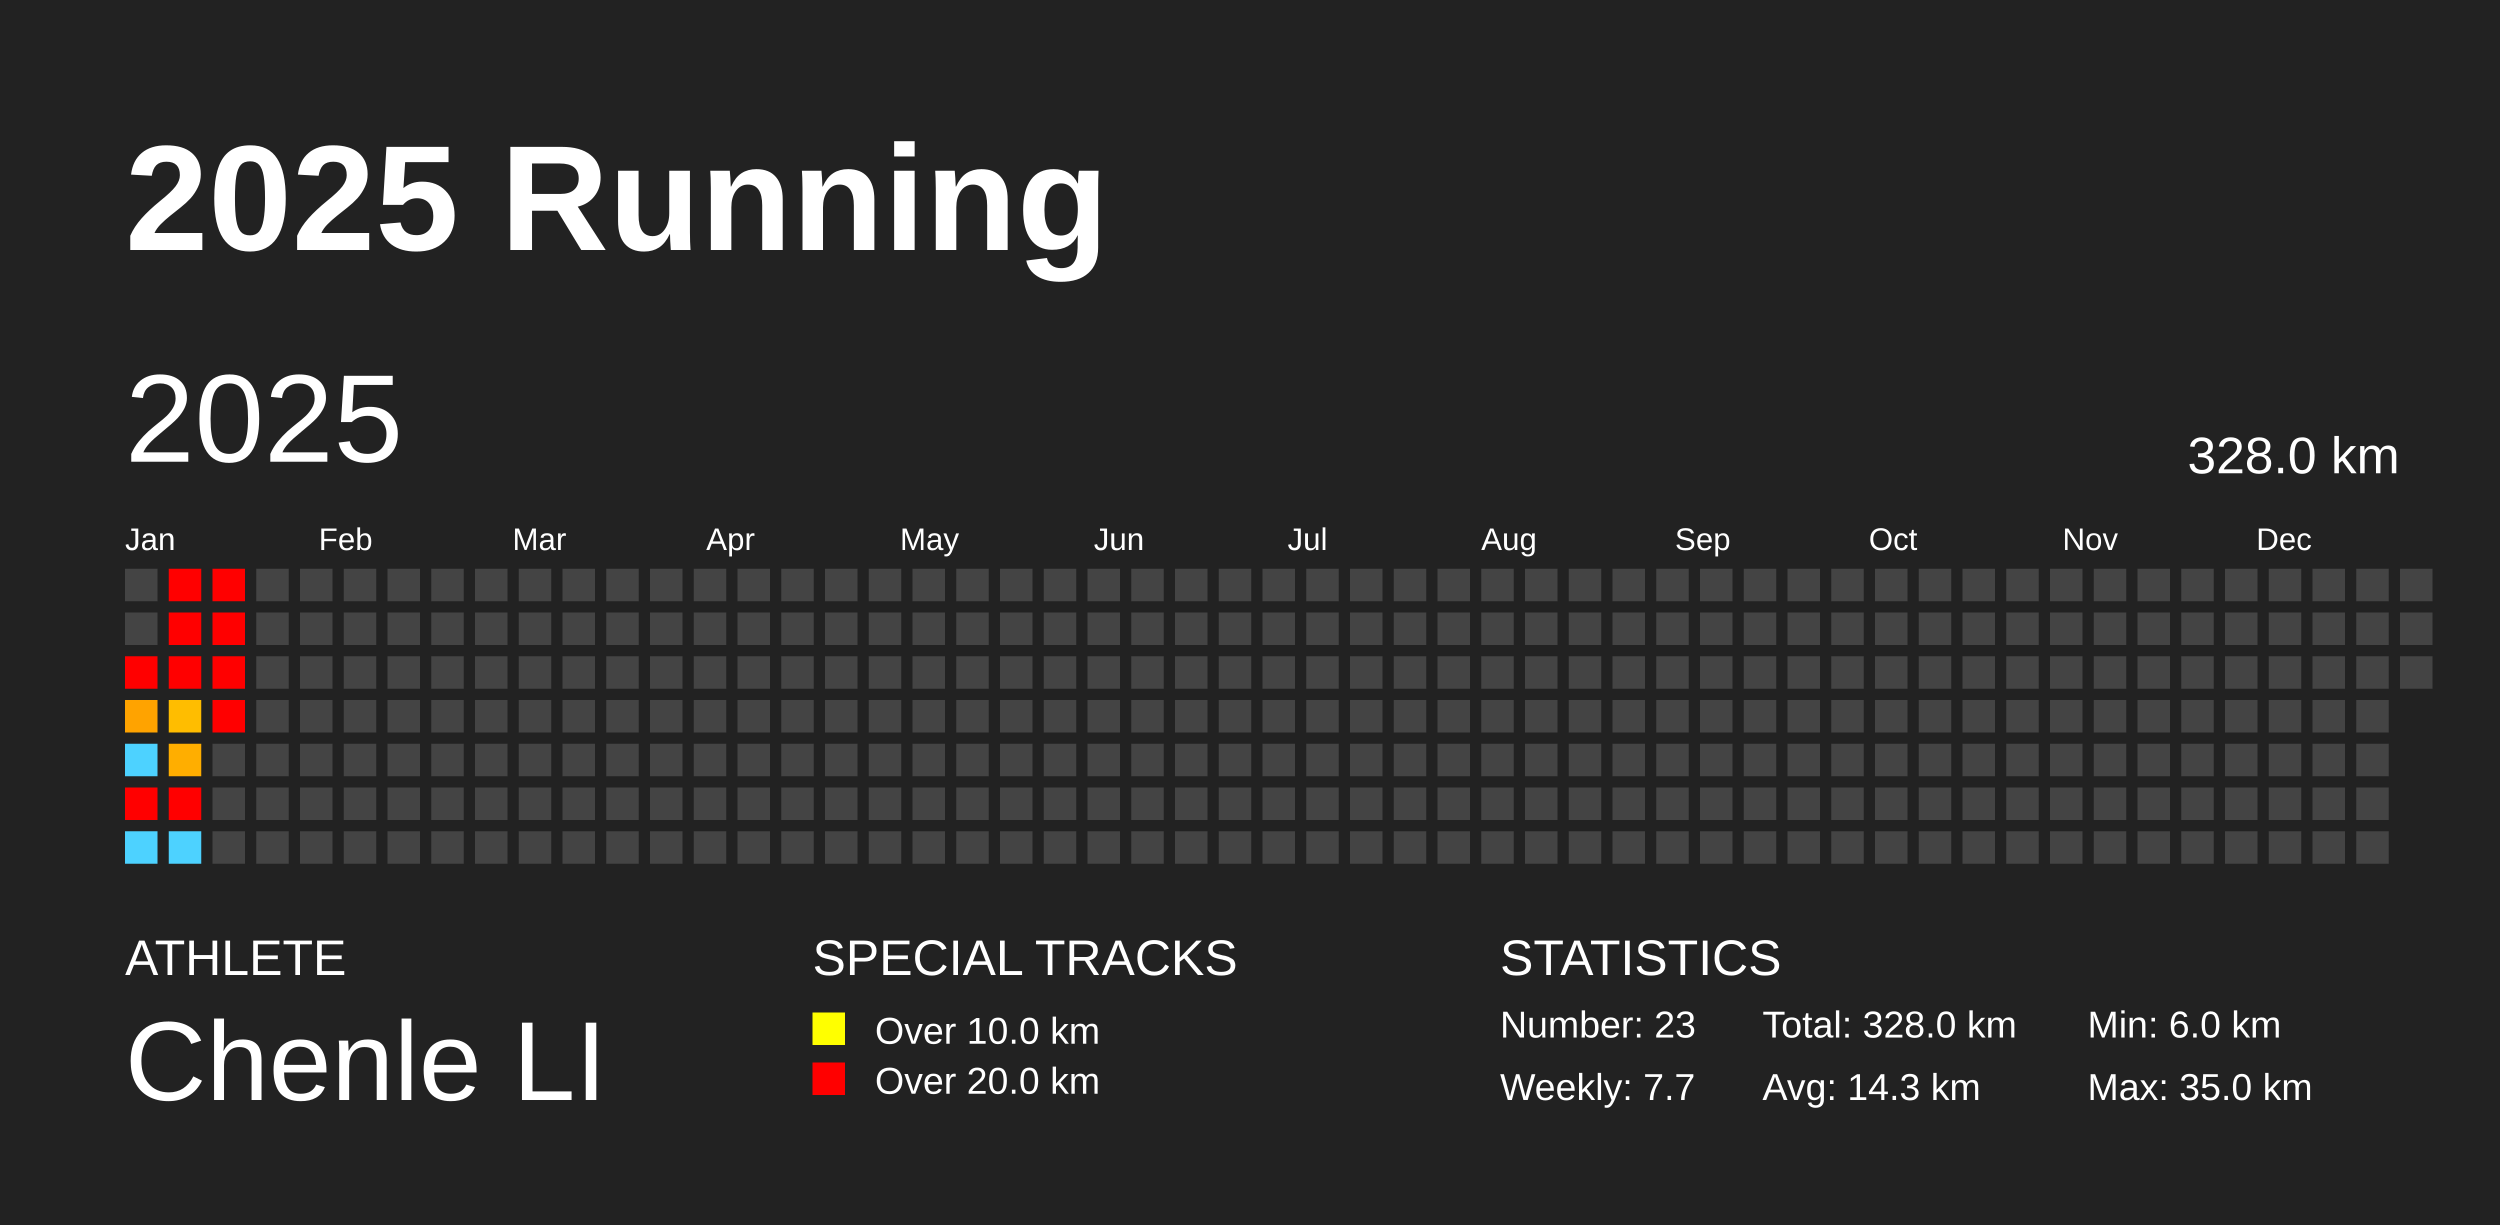
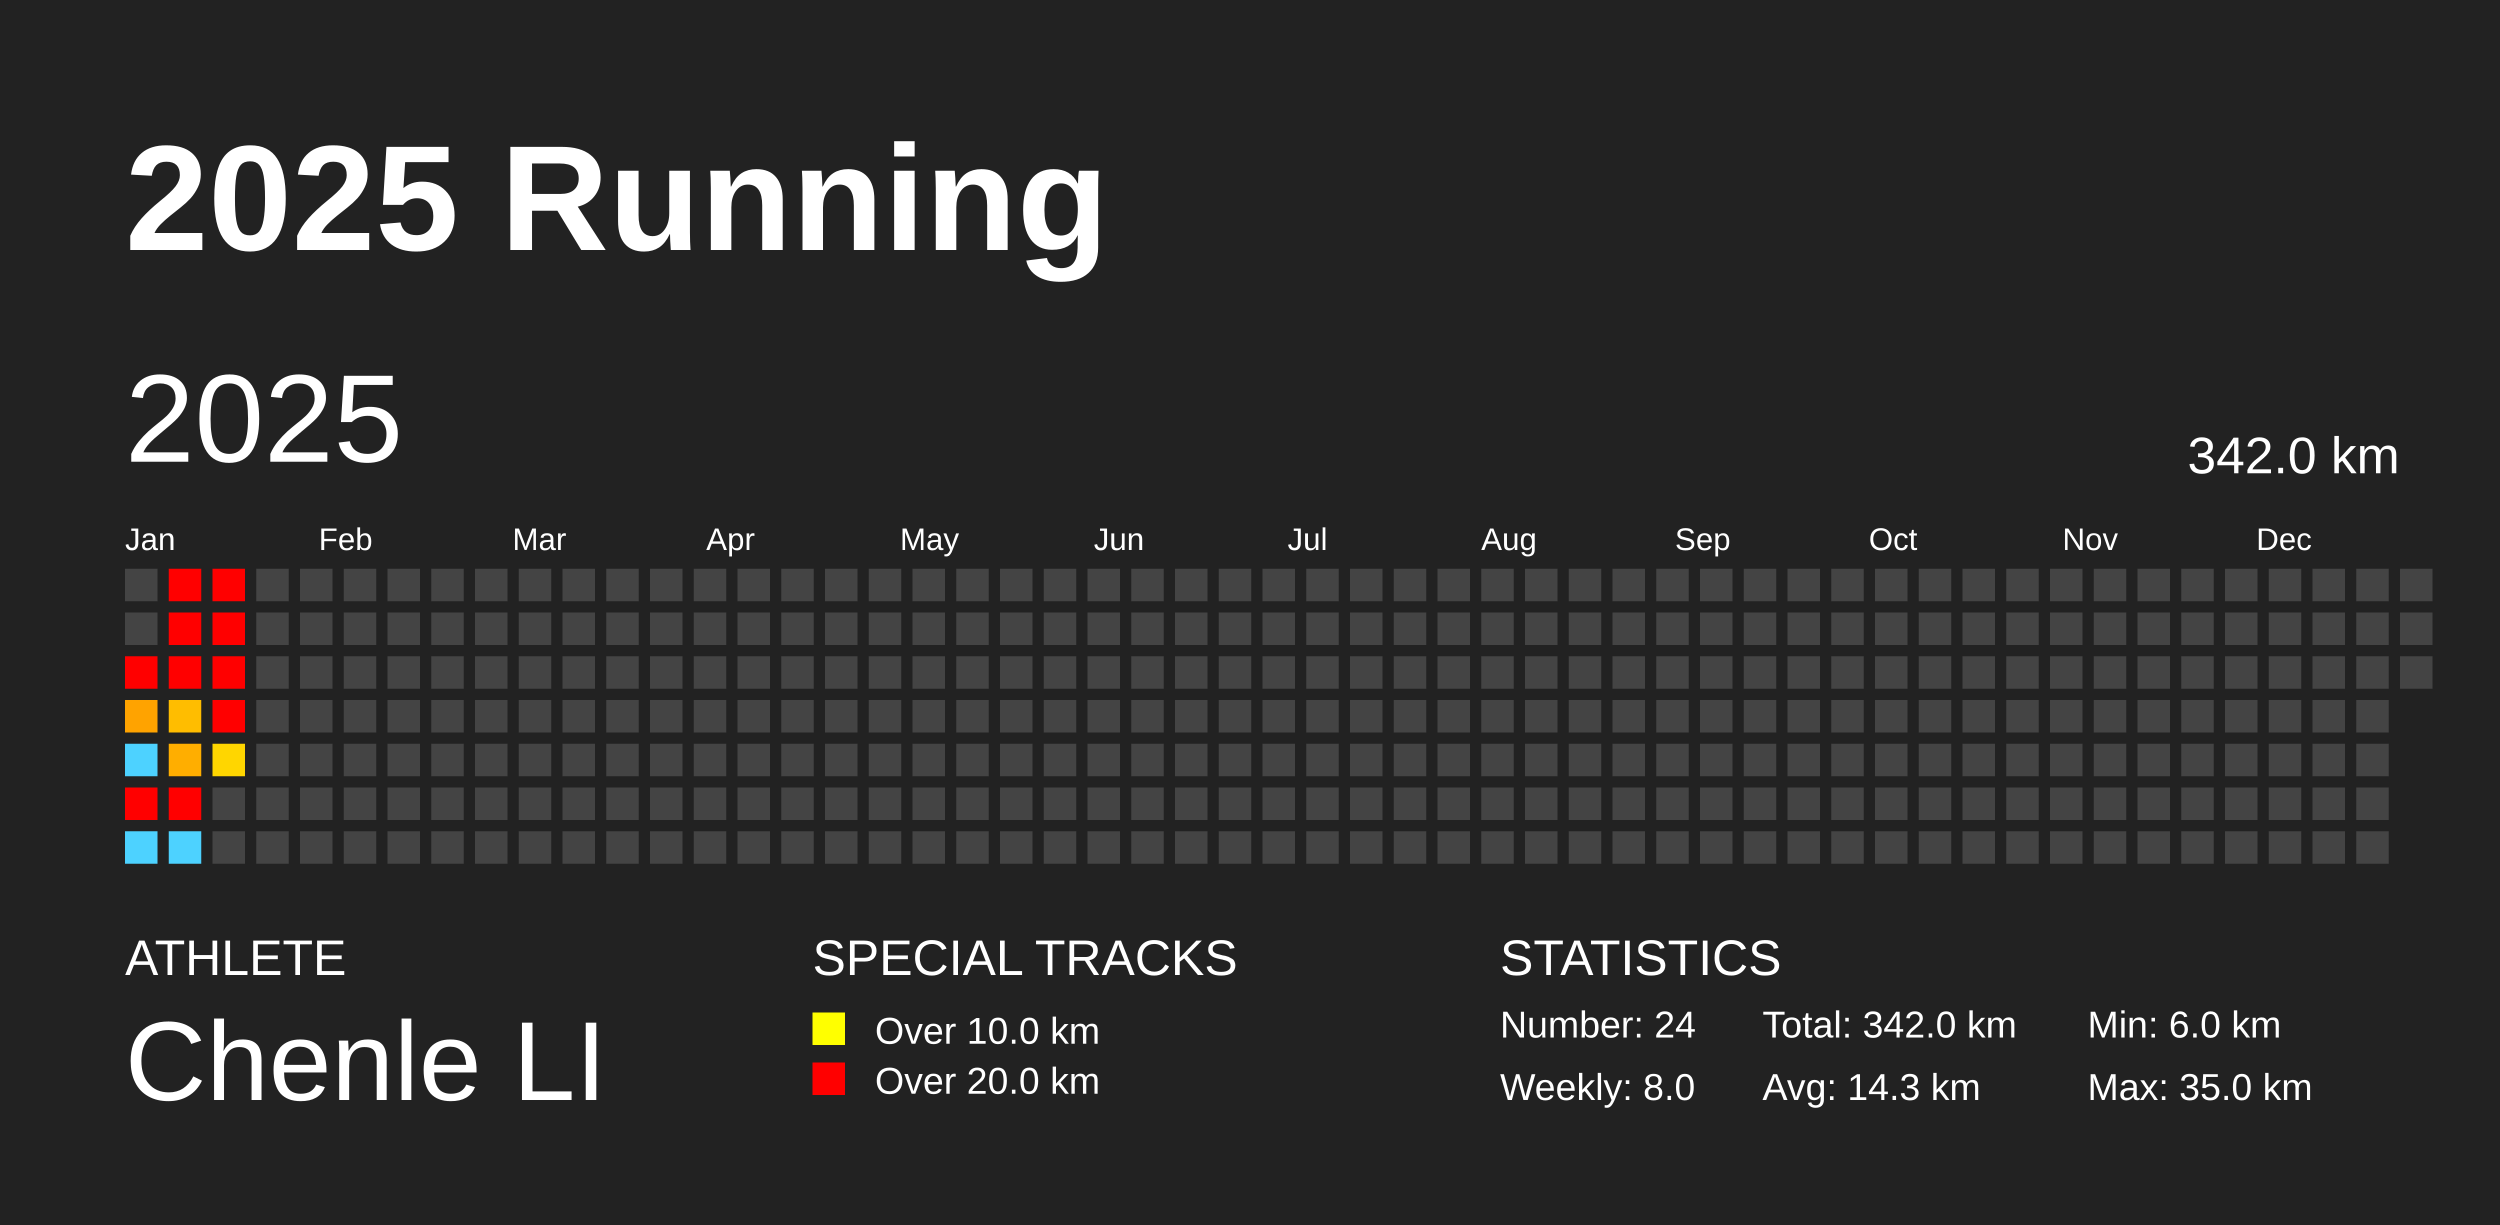
<svg xmlns="http://www.w3.org/2000/svg" baseProfile="full" height="98mm" version="1.1" viewBox="0,0,200,98" width="200mm">
  <defs />
  <rect fill="#222222" height="98" width="200" x="0" y="0" />
  <text fill="#FFFFFF" style="font-size:12px; font-family:Arial; font-weight:bold;" x="10" y="20">2025 Running</text>
  <text fill="#FFFFFF" style="font-size:4px; font-family:Arial" x="10" y="78">ATHLETE</text>
  <text fill="#FFFFFF" style="font-size:9px; font-family:Arial" x="10" y="88">Chenle LI</text>
  <text fill="#FFFFFF" style="font-size:4px; font-family:Arial" x="65" y="78">SPECIAL TRACKS</text>
  <rect fill="yellow" height="2.6" width="2.6" x="65" y="81" />
  <text fill="#FFFFFF" style="font-size:3px; font-family:Arial" x="70" y="83.5">Over 10.0 km</text>
  <rect fill="red" height="2.6" width="2.6" x="65" y="85" />
  <text fill="#FFFFFF" style="font-size:3px; font-family:Arial" x="70" y="87.5">Over 20.0 km</text>
  <text fill="#FFFFFF" style="font-size:4px; font-family:Arial" x="120" y="78">STATISTICS</text>
-   <text fill="#FFFFFF" style="font-size:3px; font-family:Arial" x="120" y="83">Number: 23</text>
-   <text fill="#FFFFFF" style="font-size:3px; font-family:Arial" x="120" y="88">Weekly: 7.7</text>
-   <text fill="#FFFFFF" style="font-size:3px; font-family:Arial" x="141" y="83">Total: 328.0 km</text>
+   <text fill="#FFFFFF" style="font-size:3px; font-family:Arial" x="120" y="83">Number: 24</text>
+   <text fill="#FFFFFF" style="font-size:3px; font-family:Arial" x="120" y="88">Weekly: 8.0</text>
+   <text fill="#FFFFFF" style="font-size:3px; font-family:Arial" x="141" y="83">Total: 342.0 km</text>
  <text fill="#FFFFFF" style="font-size:3px; font-family:Arial" x="141" y="88">Avg: 14.3 km</text>
  <text fill="#FFFFFF" style="font-size:3px; font-family:Arial" x="167" y="83">Min: 6.0 km</text>
  <text fill="#FFFFFF" style="font-size:3px; font-family:Arial" x="167" y="88">Max: 35.0 km</text>
  <text dominant-baseline="hanging" fill="#FFFFFF" style="font-size:10.0px; font-family:Arial;" x="10" y="30">2025</text>
-   <text dominant-baseline="hanging" fill="#FFFFFF" style="font-size:4.125px; font-family:Arial;" x="175" y="35">328.0 km</text>
+   <text dominant-baseline="hanging" fill="#FFFFFF" style="font-size:4.125px; font-family:Arial;" x="175" y="35">342.0 km</text>
  <text fill="#FFFFFF" style="font-size:2.5px; font-family:Arial" x="10.0" y="44">Jan</text>
  <text fill="#FFFFFF" style="font-size:2.5px; font-family:Arial" x="25.5" y="44">Feb</text>
  <text fill="#FFFFFF" style="font-size:2.5px; font-family:Arial" x="41.0" y="44">Mar</text>
  <text fill="#FFFFFF" style="font-size:2.5px; font-family:Arial" x="56.5" y="44">Apr</text>
  <text fill="#FFFFFF" style="font-size:2.5px; font-family:Arial" x="72.0" y="44">May</text>
  <text fill="#FFFFFF" style="font-size:2.5px; font-family:Arial" x="87.5" y="44">Jun</text>
  <text fill="#FFFFFF" style="font-size:2.5px; font-family:Arial" x="103.0" y="44">Jul</text>
  <text fill="#FFFFFF" style="font-size:2.5px; font-family:Arial" x="118.5" y="44">Aug</text>
  <text fill="#FFFFFF" style="font-size:2.5px; font-family:Arial" x="134.0" y="44">Sep</text>
  <text fill="#FFFFFF" style="font-size:2.5px; font-family:Arial" x="149.5" y="44">Oct</text>
  <text fill="#FFFFFF" style="font-size:2.5px; font-family:Arial" x="165.0" y="44">Nov</text>
  <text fill="#FFFFFF" style="font-size:2.5px; font-family:Arial" x="180.5" y="44">Dec</text>
  <rect fill="#444444" height="2.6" width="2.6" x="10.0" y="45.5" />
  <rect fill="#444444" height="2.6" width="2.6" x="10.0" y="49.0" />
  <rect fill="red" height="2.6" width="2.6" x="10.0" y="52.5" />
  <rect fill="#ffa300" height="2.6" width="2.6" x="10.0" y="56.0" />
  <rect fill="#4dd2ff" height="2.6" width="2.6" x="10.0" y="59.5" />
  <rect fill="red" height="2.6" width="2.6" x="10.0" y="63.0" />
  <rect fill="#4dd2ff" height="2.6" width="2.6" x="10.0" y="66.5" />
  <rect fill="red" height="2.6" width="2.6" x="13.5" y="45.5" />
  <rect fill="red" height="2.6" width="2.6" x="13.5" y="49.0" />
  <rect fill="red" height="2.6" width="2.6" x="13.5" y="52.5" />
  <rect fill="#ffbd00" height="2.6" width="2.6" x="13.5" y="56.0" />
  <rect fill="#ffae00" height="2.6" width="2.6" x="13.5" y="59.5" />
  <rect fill="red" height="2.6" width="2.6" x="13.5" y="63.0" />
  <rect fill="#4dd2ff" height="2.6" width="2.6" x="13.5" y="66.5" />
  <rect fill="red" height="2.6" width="2.6" x="17.0" y="45.5" />
  <rect fill="red" height="2.6" width="2.6" x="17.0" y="49.0" />
  <rect fill="red" height="2.6" width="2.6" x="17.0" y="52.5" />
  <rect fill="red" height="2.6" width="2.6" x="17.0" y="56.0" />
-   <rect fill="#444444" height="2.6" width="2.6" x="17.0" y="59.5" />
+   <rect fill="#ffd600" height="2.6" width="2.6" x="17.0" y="59.5" />
  <rect fill="#444444" height="2.6" width="2.6" x="17.0" y="63.0" />
  <rect fill="#444444" height="2.6" width="2.6" x="17.0" y="66.5" />
  <rect fill="#444444" height="2.6" width="2.6" x="20.5" y="45.5" />
  <rect fill="#444444" height="2.6" width="2.6" x="20.5" y="49.0" />
  <rect fill="#444444" height="2.6" width="2.6" x="20.5" y="52.5" />
  <rect fill="#444444" height="2.6" width="2.6" x="20.5" y="56.0" />
  <rect fill="#444444" height="2.6" width="2.6" x="20.5" y="59.5" />
  <rect fill="#444444" height="2.6" width="2.6" x="20.5" y="63.0" />
  <rect fill="#444444" height="2.6" width="2.6" x="20.5" y="66.5" />
  <rect fill="#444444" height="2.6" width="2.6" x="24.0" y="45.5" />
  <rect fill="#444444" height="2.6" width="2.6" x="24.0" y="49.0" />
  <rect fill="#444444" height="2.6" width="2.6" x="24.0" y="52.5" />
  <rect fill="#444444" height="2.6" width="2.6" x="24.0" y="56.0" />
  <rect fill="#444444" height="2.6" width="2.6" x="24.0" y="59.5" />
  <rect fill="#444444" height="2.6" width="2.6" x="24.0" y="63.0" />
  <rect fill="#444444" height="2.6" width="2.6" x="24.0" y="66.5" />
  <rect fill="#444444" height="2.6" width="2.6" x="27.5" y="45.5" />
  <rect fill="#444444" height="2.6" width="2.6" x="27.5" y="49.0" />
  <rect fill="#444444" height="2.6" width="2.6" x="27.5" y="52.5" />
  <rect fill="#444444" height="2.6" width="2.6" x="27.5" y="56.0" />
  <rect fill="#444444" height="2.6" width="2.6" x="27.5" y="59.5" />
  <rect fill="#444444" height="2.6" width="2.6" x="27.5" y="63.0" />
  <rect fill="#444444" height="2.6" width="2.6" x="27.5" y="66.5" />
  <rect fill="#444444" height="2.6" width="2.6" x="31.0" y="45.5" />
  <rect fill="#444444" height="2.6" width="2.6" x="31.0" y="49.0" />
  <rect fill="#444444" height="2.6" width="2.6" x="31.0" y="52.5" />
  <rect fill="#444444" height="2.6" width="2.6" x="31.0" y="56.0" />
  <rect fill="#444444" height="2.6" width="2.6" x="31.0" y="59.5" />
  <rect fill="#444444" height="2.6" width="2.6" x="31.0" y="63.0" />
  <rect fill="#444444" height="2.6" width="2.6" x="31.0" y="66.5" />
  <rect fill="#444444" height="2.6" width="2.6" x="34.5" y="45.5" />
  <rect fill="#444444" height="2.6" width="2.6" x="34.5" y="49.0" />
  <rect fill="#444444" height="2.6" width="2.6" x="34.5" y="52.5" />
  <rect fill="#444444" height="2.6" width="2.6" x="34.5" y="56.0" />
  <rect fill="#444444" height="2.6" width="2.6" x="34.5" y="59.5" />
  <rect fill="#444444" height="2.6" width="2.6" x="34.5" y="63.0" />
  <rect fill="#444444" height="2.6" width="2.6" x="34.5" y="66.5" />
  <rect fill="#444444" height="2.6" width="2.6" x="38.0" y="45.5" />
  <rect fill="#444444" height="2.6" width="2.6" x="38.0" y="49.0" />
  <rect fill="#444444" height="2.6" width="2.6" x="38.0" y="52.5" />
  <rect fill="#444444" height="2.6" width="2.6" x="38.0" y="56.0" />
  <rect fill="#444444" height="2.6" width="2.6" x="38.0" y="59.5" />
  <rect fill="#444444" height="2.6" width="2.6" x="38.0" y="63.0" />
  <rect fill="#444444" height="2.6" width="2.6" x="38.0" y="66.5" />
  <rect fill="#444444" height="2.6" width="2.6" x="41.5" y="45.5" />
  <rect fill="#444444" height="2.6" width="2.6" x="41.5" y="49.0" />
  <rect fill="#444444" height="2.6" width="2.6" x="41.5" y="52.5" />
  <rect fill="#444444" height="2.6" width="2.6" x="41.5" y="56.0" />
  <rect fill="#444444" height="2.6" width="2.6" x="41.5" y="59.5" />
  <rect fill="#444444" height="2.6" width="2.6" x="41.5" y="63.0" />
  <rect fill="#444444" height="2.6" width="2.6" x="41.5" y="66.5" />
  <rect fill="#444444" height="2.6" width="2.6" x="45.0" y="45.5" />
  <rect fill="#444444" height="2.6" width="2.6" x="45.0" y="49.0" />
  <rect fill="#444444" height="2.6" width="2.6" x="45.0" y="52.5" />
  <rect fill="#444444" height="2.6" width="2.6" x="45.0" y="56.0" />
  <rect fill="#444444" height="2.6" width="2.6" x="45.0" y="59.5" />
  <rect fill="#444444" height="2.6" width="2.6" x="45.0" y="63.0" />
  <rect fill="#444444" height="2.6" width="2.6" x="45.0" y="66.5" />
  <rect fill="#444444" height="2.6" width="2.6" x="48.5" y="45.5" />
  <rect fill="#444444" height="2.6" width="2.6" x="48.5" y="49.0" />
  <rect fill="#444444" height="2.6" width="2.6" x="48.5" y="52.5" />
  <rect fill="#444444" height="2.6" width="2.6" x="48.5" y="56.0" />
  <rect fill="#444444" height="2.6" width="2.6" x="48.5" y="59.5" />
  <rect fill="#444444" height="2.6" width="2.6" x="48.5" y="63.0" />
  <rect fill="#444444" height="2.6" width="2.6" x="48.5" y="66.5" />
  <rect fill="#444444" height="2.6" width="2.6" x="52.0" y="45.5" />
  <rect fill="#444444" height="2.6" width="2.6" x="52.0" y="49.0" />
  <rect fill="#444444" height="2.6" width="2.6" x="52.0" y="52.5" />
  <rect fill="#444444" height="2.6" width="2.6" x="52.0" y="56.0" />
  <rect fill="#444444" height="2.6" width="2.6" x="52.0" y="59.5" />
  <rect fill="#444444" height="2.6" width="2.6" x="52.0" y="63.0" />
  <rect fill="#444444" height="2.6" width="2.6" x="52.0" y="66.5" />
  <rect fill="#444444" height="2.6" width="2.6" x="55.5" y="45.5" />
  <rect fill="#444444" height="2.6" width="2.6" x="55.5" y="49.0" />
  <rect fill="#444444" height="2.6" width="2.6" x="55.5" y="52.5" />
  <rect fill="#444444" height="2.6" width="2.6" x="55.5" y="56.0" />
  <rect fill="#444444" height="2.6" width="2.6" x="55.5" y="59.5" />
  <rect fill="#444444" height="2.6" width="2.6" x="55.5" y="63.0" />
  <rect fill="#444444" height="2.6" width="2.6" x="55.5" y="66.5" />
  <rect fill="#444444" height="2.6" width="2.6" x="59.0" y="45.5" />
  <rect fill="#444444" height="2.6" width="2.6" x="59.0" y="49.0" />
  <rect fill="#444444" height="2.6" width="2.6" x="59.0" y="52.5" />
  <rect fill="#444444" height="2.6" width="2.6" x="59.0" y="56.0" />
  <rect fill="#444444" height="2.6" width="2.6" x="59.0" y="59.5" />
  <rect fill="#444444" height="2.6" width="2.6" x="59.0" y="63.0" />
  <rect fill="#444444" height="2.6" width="2.6" x="59.0" y="66.5" />
  <rect fill="#444444" height="2.6" width="2.6" x="62.5" y="45.5" />
  <rect fill="#444444" height="2.6" width="2.6" x="62.5" y="49.0" />
  <rect fill="#444444" height="2.6" width="2.6" x="62.5" y="52.5" />
  <rect fill="#444444" height="2.6" width="2.6" x="62.5" y="56.0" />
  <rect fill="#444444" height="2.6" width="2.6" x="62.5" y="59.5" />
  <rect fill="#444444" height="2.6" width="2.6" x="62.5" y="63.0" />
  <rect fill="#444444" height="2.6" width="2.6" x="62.5" y="66.5" />
  <rect fill="#444444" height="2.6" width="2.6" x="66.0" y="45.5" />
  <rect fill="#444444" height="2.6" width="2.6" x="66.0" y="49.0" />
  <rect fill="#444444" height="2.6" width="2.6" x="66.0" y="52.5" />
  <rect fill="#444444" height="2.6" width="2.6" x="66.0" y="56.0" />
  <rect fill="#444444" height="2.6" width="2.6" x="66.0" y="59.5" />
  <rect fill="#444444" height="2.6" width="2.6" x="66.0" y="63.0" />
  <rect fill="#444444" height="2.6" width="2.6" x="66.0" y="66.5" />
  <rect fill="#444444" height="2.6" width="2.6" x="69.5" y="45.5" />
  <rect fill="#444444" height="2.6" width="2.6" x="69.5" y="49.0" />
  <rect fill="#444444" height="2.6" width="2.6" x="69.5" y="52.5" />
  <rect fill="#444444" height="2.6" width="2.6" x="69.5" y="56.0" />
  <rect fill="#444444" height="2.6" width="2.6" x="69.5" y="59.5" />
  <rect fill="#444444" height="2.6" width="2.6" x="69.5" y="63.0" />
  <rect fill="#444444" height="2.6" width="2.6" x="69.5" y="66.5" />
  <rect fill="#444444" height="2.6" width="2.6" x="73.0" y="45.5" />
  <rect fill="#444444" height="2.6" width="2.6" x="73.0" y="49.0" />
  <rect fill="#444444" height="2.6" width="2.6" x="73.0" y="52.5" />
  <rect fill="#444444" height="2.6" width="2.6" x="73.0" y="56.0" />
  <rect fill="#444444" height="2.6" width="2.6" x="73.0" y="59.5" />
  <rect fill="#444444" height="2.6" width="2.6" x="73.0" y="63.0" />
  <rect fill="#444444" height="2.6" width="2.6" x="73.0" y="66.5" />
  <rect fill="#444444" height="2.6" width="2.6" x="76.5" y="45.5" />
  <rect fill="#444444" height="2.6" width="2.6" x="76.5" y="49.0" />
  <rect fill="#444444" height="2.6" width="2.6" x="76.5" y="52.5" />
  <rect fill="#444444" height="2.6" width="2.6" x="76.5" y="56.0" />
  <rect fill="#444444" height="2.6" width="2.6" x="76.5" y="59.5" />
  <rect fill="#444444" height="2.6" width="2.6" x="76.5" y="63.0" />
  <rect fill="#444444" height="2.6" width="2.6" x="76.5" y="66.5" />
  <rect fill="#444444" height="2.6" width="2.6" x="80.0" y="45.5" />
  <rect fill="#444444" height="2.6" width="2.6" x="80.0" y="49.0" />
  <rect fill="#444444" height="2.6" width="2.6" x="80.0" y="52.5" />
  <rect fill="#444444" height="2.6" width="2.6" x="80.0" y="56.0" />
  <rect fill="#444444" height="2.6" width="2.6" x="80.0" y="59.5" />
  <rect fill="#444444" height="2.6" width="2.6" x="80.0" y="63.0" />
  <rect fill="#444444" height="2.6" width="2.6" x="80.0" y="66.5" />
  <rect fill="#444444" height="2.6" width="2.6" x="83.5" y="45.5" />
  <rect fill="#444444" height="2.6" width="2.6" x="83.5" y="49.0" />
  <rect fill="#444444" height="2.6" width="2.6" x="83.5" y="52.5" />
  <rect fill="#444444" height="2.6" width="2.6" x="83.5" y="56.0" />
  <rect fill="#444444" height="2.6" width="2.6" x="83.5" y="59.5" />
  <rect fill="#444444" height="2.6" width="2.6" x="83.5" y="63.0" />
  <rect fill="#444444" height="2.6" width="2.6" x="83.5" y="66.5" />
  <rect fill="#444444" height="2.6" width="2.6" x="87.0" y="45.5" />
  <rect fill="#444444" height="2.6" width="2.6" x="87.0" y="49.0" />
  <rect fill="#444444" height="2.6" width="2.6" x="87.0" y="52.5" />
  <rect fill="#444444" height="2.6" width="2.6" x="87.0" y="56.0" />
  <rect fill="#444444" height="2.6" width="2.6" x="87.0" y="59.5" />
  <rect fill="#444444" height="2.6" width="2.6" x="87.0" y="63.0" />
  <rect fill="#444444" height="2.6" width="2.6" x="87.0" y="66.5" />
  <rect fill="#444444" height="2.6" width="2.6" x="90.5" y="45.5" />
  <rect fill="#444444" height="2.6" width="2.6" x="90.5" y="49.0" />
  <rect fill="#444444" height="2.6" width="2.6" x="90.5" y="52.5" />
  <rect fill="#444444" height="2.6" width="2.6" x="90.5" y="56.0" />
  <rect fill="#444444" height="2.6" width="2.6" x="90.5" y="59.5" />
  <rect fill="#444444" height="2.6" width="2.6" x="90.5" y="63.0" />
  <rect fill="#444444" height="2.6" width="2.6" x="90.5" y="66.5" />
  <rect fill="#444444" height="2.6" width="2.6" x="94.0" y="45.5" />
  <rect fill="#444444" height="2.6" width="2.6" x="94.0" y="49.0" />
  <rect fill="#444444" height="2.6" width="2.6" x="94.0" y="52.5" />
  <rect fill="#444444" height="2.6" width="2.6" x="94.0" y="56.0" />
  <rect fill="#444444" height="2.6" width="2.6" x="94.0" y="59.5" />
  <rect fill="#444444" height="2.6" width="2.6" x="94.0" y="63.0" />
  <rect fill="#444444" height="2.6" width="2.6" x="94.0" y="66.5" />
  <rect fill="#444444" height="2.6" width="2.6" x="97.5" y="45.5" />
  <rect fill="#444444" height="2.6" width="2.6" x="97.5" y="49.0" />
  <rect fill="#444444" height="2.6" width="2.6" x="97.5" y="52.5" />
  <rect fill="#444444" height="2.6" width="2.6" x="97.5" y="56.0" />
  <rect fill="#444444" height="2.6" width="2.6" x="97.5" y="59.5" />
  <rect fill="#444444" height="2.6" width="2.6" x="97.5" y="63.0" />
  <rect fill="#444444" height="2.6" width="2.6" x="97.5" y="66.5" />
  <rect fill="#444444" height="2.6" width="2.6" x="101.0" y="45.5" />
  <rect fill="#444444" height="2.6" width="2.6" x="101.0" y="49.0" />
  <rect fill="#444444" height="2.6" width="2.6" x="101.0" y="52.5" />
  <rect fill="#444444" height="2.6" width="2.6" x="101.0" y="56.0" />
  <rect fill="#444444" height="2.6" width="2.6" x="101.0" y="59.5" />
  <rect fill="#444444" height="2.6" width="2.6" x="101.0" y="63.0" />
  <rect fill="#444444" height="2.6" width="2.6" x="101.0" y="66.5" />
  <rect fill="#444444" height="2.6" width="2.6" x="104.5" y="45.5" />
  <rect fill="#444444" height="2.6" width="2.6" x="104.5" y="49.0" />
  <rect fill="#444444" height="2.6" width="2.6" x="104.5" y="52.5" />
  <rect fill="#444444" height="2.6" width="2.6" x="104.5" y="56.0" />
  <rect fill="#444444" height="2.6" width="2.6" x="104.5" y="59.5" />
  <rect fill="#444444" height="2.6" width="2.6" x="104.5" y="63.0" />
  <rect fill="#444444" height="2.6" width="2.6" x="104.5" y="66.5" />
  <rect fill="#444444" height="2.6" width="2.6" x="108.0" y="45.5" />
  <rect fill="#444444" height="2.6" width="2.6" x="108.0" y="49.0" />
  <rect fill="#444444" height="2.6" width="2.6" x="108.0" y="52.5" />
  <rect fill="#444444" height="2.6" width="2.6" x="108.0" y="56.0" />
  <rect fill="#444444" height="2.6" width="2.6" x="108.0" y="59.5" />
  <rect fill="#444444" height="2.6" width="2.6" x="108.0" y="63.0" />
  <rect fill="#444444" height="2.6" width="2.6" x="108.0" y="66.5" />
  <rect fill="#444444" height="2.6" width="2.6" x="111.5" y="45.5" />
  <rect fill="#444444" height="2.6" width="2.6" x="111.5" y="49.0" />
  <rect fill="#444444" height="2.6" width="2.6" x="111.5" y="52.5" />
  <rect fill="#444444" height="2.6" width="2.6" x="111.5" y="56.0" />
  <rect fill="#444444" height="2.6" width="2.6" x="111.5" y="59.5" />
  <rect fill="#444444" height="2.6" width="2.6" x="111.5" y="63.0" />
  <rect fill="#444444" height="2.6" width="2.6" x="111.5" y="66.5" />
  <rect fill="#444444" height="2.6" width="2.6" x="115.0" y="45.5" />
  <rect fill="#444444" height="2.6" width="2.6" x="115.0" y="49.0" />
  <rect fill="#444444" height="2.6" width="2.6" x="115.0" y="52.5" />
  <rect fill="#444444" height="2.6" width="2.6" x="115.0" y="56.0" />
  <rect fill="#444444" height="2.6" width="2.6" x="115.0" y="59.5" />
  <rect fill="#444444" height="2.6" width="2.6" x="115.0" y="63.0" />
  <rect fill="#444444" height="2.6" width="2.6" x="115.0" y="66.5" />
  <rect fill="#444444" height="2.6" width="2.6" x="118.5" y="45.5" />
  <rect fill="#444444" height="2.6" width="2.6" x="118.5" y="49.0" />
  <rect fill="#444444" height="2.6" width="2.6" x="118.5" y="52.5" />
  <rect fill="#444444" height="2.6" width="2.6" x="118.5" y="56.0" />
  <rect fill="#444444" height="2.6" width="2.6" x="118.5" y="59.5" />
  <rect fill="#444444" height="2.6" width="2.6" x="118.5" y="63.0" />
  <rect fill="#444444" height="2.6" width="2.6" x="118.5" y="66.5" />
  <rect fill="#444444" height="2.6" width="2.6" x="122.0" y="45.5" />
  <rect fill="#444444" height="2.6" width="2.6" x="122.0" y="49.0" />
  <rect fill="#444444" height="2.6" width="2.6" x="122.0" y="52.5" />
  <rect fill="#444444" height="2.6" width="2.6" x="122.0" y="56.0" />
  <rect fill="#444444" height="2.6" width="2.6" x="122.0" y="59.5" />
  <rect fill="#444444" height="2.6" width="2.6" x="122.0" y="63.0" />
  <rect fill="#444444" height="2.6" width="2.6" x="122.0" y="66.5" />
  <rect fill="#444444" height="2.6" width="2.6" x="125.5" y="45.5" />
  <rect fill="#444444" height="2.6" width="2.6" x="125.5" y="49.0" />
  <rect fill="#444444" height="2.6" width="2.6" x="125.5" y="52.5" />
  <rect fill="#444444" height="2.6" width="2.6" x="125.5" y="56.0" />
  <rect fill="#444444" height="2.6" width="2.6" x="125.5" y="59.5" />
  <rect fill="#444444" height="2.6" width="2.6" x="125.5" y="63.0" />
  <rect fill="#444444" height="2.6" width="2.6" x="125.5" y="66.5" />
  <rect fill="#444444" height="2.6" width="2.6" x="129.0" y="45.5" />
  <rect fill="#444444" height="2.6" width="2.6" x="129.0" y="49.0" />
  <rect fill="#444444" height="2.6" width="2.6" x="129.0" y="52.5" />
  <rect fill="#444444" height="2.6" width="2.6" x="129.0" y="56.0" />
  <rect fill="#444444" height="2.6" width="2.6" x="129.0" y="59.5" />
  <rect fill="#444444" height="2.6" width="2.6" x="129.0" y="63.0" />
  <rect fill="#444444" height="2.6" width="2.6" x="129.0" y="66.5" />
  <rect fill="#444444" height="2.6" width="2.6" x="132.5" y="45.5" />
  <rect fill="#444444" height="2.6" width="2.6" x="132.5" y="49.0" />
  <rect fill="#444444" height="2.6" width="2.6" x="132.5" y="52.5" />
  <rect fill="#444444" height="2.6" width="2.6" x="132.5" y="56.0" />
  <rect fill="#444444" height="2.6" width="2.6" x="132.5" y="59.5" />
  <rect fill="#444444" height="2.6" width="2.6" x="132.5" y="63.0" />
  <rect fill="#444444" height="2.6" width="2.6" x="132.5" y="66.5" />
  <rect fill="#444444" height="2.6" width="2.6" x="136.0" y="45.5" />
  <rect fill="#444444" height="2.6" width="2.6" x="136.0" y="49.0" />
  <rect fill="#444444" height="2.6" width="2.6" x="136.0" y="52.5" />
  <rect fill="#444444" height="2.6" width="2.6" x="136.0" y="56.0" />
  <rect fill="#444444" height="2.6" width="2.6" x="136.0" y="59.5" />
  <rect fill="#444444" height="2.6" width="2.6" x="136.0" y="63.0" />
  <rect fill="#444444" height="2.6" width="2.6" x="136.0" y="66.5" />
  <rect fill="#444444" height="2.6" width="2.6" x="139.5" y="45.5" />
  <rect fill="#444444" height="2.6" width="2.6" x="139.5" y="49.0" />
  <rect fill="#444444" height="2.6" width="2.6" x="139.5" y="52.5" />
  <rect fill="#444444" height="2.6" width="2.6" x="139.5" y="56.0" />
  <rect fill="#444444" height="2.6" width="2.6" x="139.5" y="59.5" />
  <rect fill="#444444" height="2.6" width="2.6" x="139.5" y="63.0" />
  <rect fill="#444444" height="2.6" width="2.6" x="139.5" y="66.5" />
  <rect fill="#444444" height="2.6" width="2.6" x="143.0" y="45.5" />
  <rect fill="#444444" height="2.6" width="2.6" x="143.0" y="49.0" />
  <rect fill="#444444" height="2.6" width="2.6" x="143.0" y="52.5" />
  <rect fill="#444444" height="2.6" width="2.6" x="143.0" y="56.0" />
  <rect fill="#444444" height="2.6" width="2.6" x="143.0" y="59.5" />
  <rect fill="#444444" height="2.6" width="2.6" x="143.0" y="63.0" />
  <rect fill="#444444" height="2.6" width="2.6" x="143.0" y="66.5" />
  <rect fill="#444444" height="2.6" width="2.6" x="146.5" y="45.5" />
  <rect fill="#444444" height="2.6" width="2.6" x="146.5" y="49.0" />
  <rect fill="#444444" height="2.6" width="2.6" x="146.5" y="52.5" />
  <rect fill="#444444" height="2.6" width="2.6" x="146.5" y="56.0" />
  <rect fill="#444444" height="2.6" width="2.6" x="146.5" y="59.5" />
  <rect fill="#444444" height="2.6" width="2.6" x="146.5" y="63.0" />
  <rect fill="#444444" height="2.6" width="2.6" x="146.5" y="66.5" />
  <rect fill="#444444" height="2.6" width="2.6" x="150.0" y="45.5" />
  <rect fill="#444444" height="2.6" width="2.6" x="150.0" y="49.0" />
  <rect fill="#444444" height="2.6" width="2.6" x="150.0" y="52.5" />
  <rect fill="#444444" height="2.6" width="2.6" x="150.0" y="56.0" />
  <rect fill="#444444" height="2.6" width="2.6" x="150.0" y="59.5" />
  <rect fill="#444444" height="2.6" width="2.6" x="150.0" y="63.0" />
  <rect fill="#444444" height="2.6" width="2.6" x="150.0" y="66.5" />
  <rect fill="#444444" height="2.6" width="2.6" x="153.5" y="45.5" />
  <rect fill="#444444" height="2.6" width="2.6" x="153.5" y="49.0" />
  <rect fill="#444444" height="2.6" width="2.6" x="153.5" y="52.5" />
  <rect fill="#444444" height="2.6" width="2.6" x="153.5" y="56.0" />
  <rect fill="#444444" height="2.6" width="2.6" x="153.5" y="59.5" />
  <rect fill="#444444" height="2.6" width="2.6" x="153.5" y="63.0" />
  <rect fill="#444444" height="2.6" width="2.6" x="153.5" y="66.5" />
  <rect fill="#444444" height="2.6" width="2.6" x="157.0" y="45.5" />
  <rect fill="#444444" height="2.6" width="2.6" x="157.0" y="49.0" />
  <rect fill="#444444" height="2.6" width="2.6" x="157.0" y="52.5" />
  <rect fill="#444444" height="2.6" width="2.6" x="157.0" y="56.0" />
  <rect fill="#444444" height="2.6" width="2.6" x="157.0" y="59.5" />
  <rect fill="#444444" height="2.6" width="2.6" x="157.0" y="63.0" />
  <rect fill="#444444" height="2.6" width="2.6" x="157.0" y="66.5" />
  <rect fill="#444444" height="2.6" width="2.6" x="160.5" y="45.5" />
  <rect fill="#444444" height="2.6" width="2.6" x="160.5" y="49.0" />
  <rect fill="#444444" height="2.6" width="2.6" x="160.5" y="52.5" />
  <rect fill="#444444" height="2.6" width="2.6" x="160.5" y="56.0" />
  <rect fill="#444444" height="2.6" width="2.6" x="160.5" y="59.5" />
  <rect fill="#444444" height="2.6" width="2.6" x="160.5" y="63.0" />
  <rect fill="#444444" height="2.6" width="2.6" x="160.5" y="66.5" />
  <rect fill="#444444" height="2.6" width="2.6" x="164.0" y="45.5" />
  <rect fill="#444444" height="2.6" width="2.6" x="164.0" y="49.0" />
  <rect fill="#444444" height="2.6" width="2.6" x="164.0" y="52.5" />
  <rect fill="#444444" height="2.6" width="2.6" x="164.0" y="56.0" />
  <rect fill="#444444" height="2.6" width="2.6" x="164.0" y="59.5" />
  <rect fill="#444444" height="2.6" width="2.6" x="164.0" y="63.0" />
  <rect fill="#444444" height="2.6" width="2.6" x="164.0" y="66.5" />
  <rect fill="#444444" height="2.6" width="2.6" x="167.5" y="45.5" />
  <rect fill="#444444" height="2.6" width="2.6" x="167.5" y="49.0" />
  <rect fill="#444444" height="2.6" width="2.6" x="167.5" y="52.5" />
  <rect fill="#444444" height="2.6" width="2.6" x="167.5" y="56.0" />
  <rect fill="#444444" height="2.6" width="2.6" x="167.5" y="59.5" />
  <rect fill="#444444" height="2.6" width="2.6" x="167.5" y="63.0" />
  <rect fill="#444444" height="2.6" width="2.6" x="167.5" y="66.5" />
  <rect fill="#444444" height="2.6" width="2.6" x="171.0" y="45.5" />
  <rect fill="#444444" height="2.6" width="2.6" x="171.0" y="49.0" />
  <rect fill="#444444" height="2.6" width="2.6" x="171.0" y="52.5" />
  <rect fill="#444444" height="2.6" width="2.6" x="171.0" y="56.0" />
  <rect fill="#444444" height="2.6" width="2.6" x="171.0" y="59.5" />
  <rect fill="#444444" height="2.6" width="2.6" x="171.0" y="63.0" />
  <rect fill="#444444" height="2.6" width="2.6" x="171.0" y="66.5" />
  <rect fill="#444444" height="2.6" width="2.6" x="174.5" y="45.5" />
  <rect fill="#444444" height="2.6" width="2.6" x="174.5" y="49.0" />
  <rect fill="#444444" height="2.6" width="2.6" x="174.5" y="52.5" />
  <rect fill="#444444" height="2.6" width="2.6" x="174.5" y="56.0" />
  <rect fill="#444444" height="2.6" width="2.6" x="174.5" y="59.5" />
  <rect fill="#444444" height="2.6" width="2.6" x="174.5" y="63.0" />
  <rect fill="#444444" height="2.6" width="2.6" x="174.5" y="66.5" />
  <rect fill="#444444" height="2.6" width="2.6" x="178.0" y="45.5" />
  <rect fill="#444444" height="2.6" width="2.6" x="178.0" y="49.0" />
  <rect fill="#444444" height="2.6" width="2.6" x="178.0" y="52.5" />
  <rect fill="#444444" height="2.6" width="2.6" x="178.0" y="56.0" />
  <rect fill="#444444" height="2.6" width="2.6" x="178.0" y="59.5" />
  <rect fill="#444444" height="2.6" width="2.6" x="178.0" y="63.0" />
  <rect fill="#444444" height="2.6" width="2.6" x="178.0" y="66.5" />
  <rect fill="#444444" height="2.6" width="2.6" x="181.5" y="45.5" />
  <rect fill="#444444" height="2.6" width="2.6" x="181.5" y="49.0" />
  <rect fill="#444444" height="2.6" width="2.6" x="181.5" y="52.5" />
  <rect fill="#444444" height="2.6" width="2.6" x="181.5" y="56.0" />
  <rect fill="#444444" height="2.6" width="2.6" x="181.5" y="59.5" />
  <rect fill="#444444" height="2.6" width="2.6" x="181.5" y="63.0" />
  <rect fill="#444444" height="2.6" width="2.6" x="181.5" y="66.5" />
  <rect fill="#444444" height="2.6" width="2.6" x="185.0" y="45.5" />
  <rect fill="#444444" height="2.6" width="2.6" x="185.0" y="49.0" />
  <rect fill="#444444" height="2.6" width="2.6" x="185.0" y="52.5" />
  <rect fill="#444444" height="2.6" width="2.6" x="185.0" y="56.0" />
  <rect fill="#444444" height="2.6" width="2.6" x="185.0" y="59.5" />
  <rect fill="#444444" height="2.6" width="2.6" x="185.0" y="63.0" />
  <rect fill="#444444" height="2.6" width="2.6" x="185.0" y="66.5" />
  <rect fill="#444444" height="2.6" width="2.6" x="188.5" y="45.5" />
  <rect fill="#444444" height="2.6" width="2.6" x="188.5" y="49.0" />
  <rect fill="#444444" height="2.6" width="2.6" x="188.5" y="52.5" />
  <rect fill="#444444" height="2.6" width="2.6" x="188.5" y="56.0" />
  <rect fill="#444444" height="2.6" width="2.6" x="188.5" y="59.5" />
  <rect fill="#444444" height="2.6" width="2.6" x="188.5" y="63.0" />
  <rect fill="#444444" height="2.6" width="2.6" x="188.5" y="66.5" />
  <rect fill="#444444" height="2.6" width="2.6" x="192.0" y="45.5" />
  <rect fill="#444444" height="2.6" width="2.6" x="192.0" y="49.0" />
  <rect fill="#444444" height="2.6" width="2.6" x="192.0" y="52.5" />
</svg>
